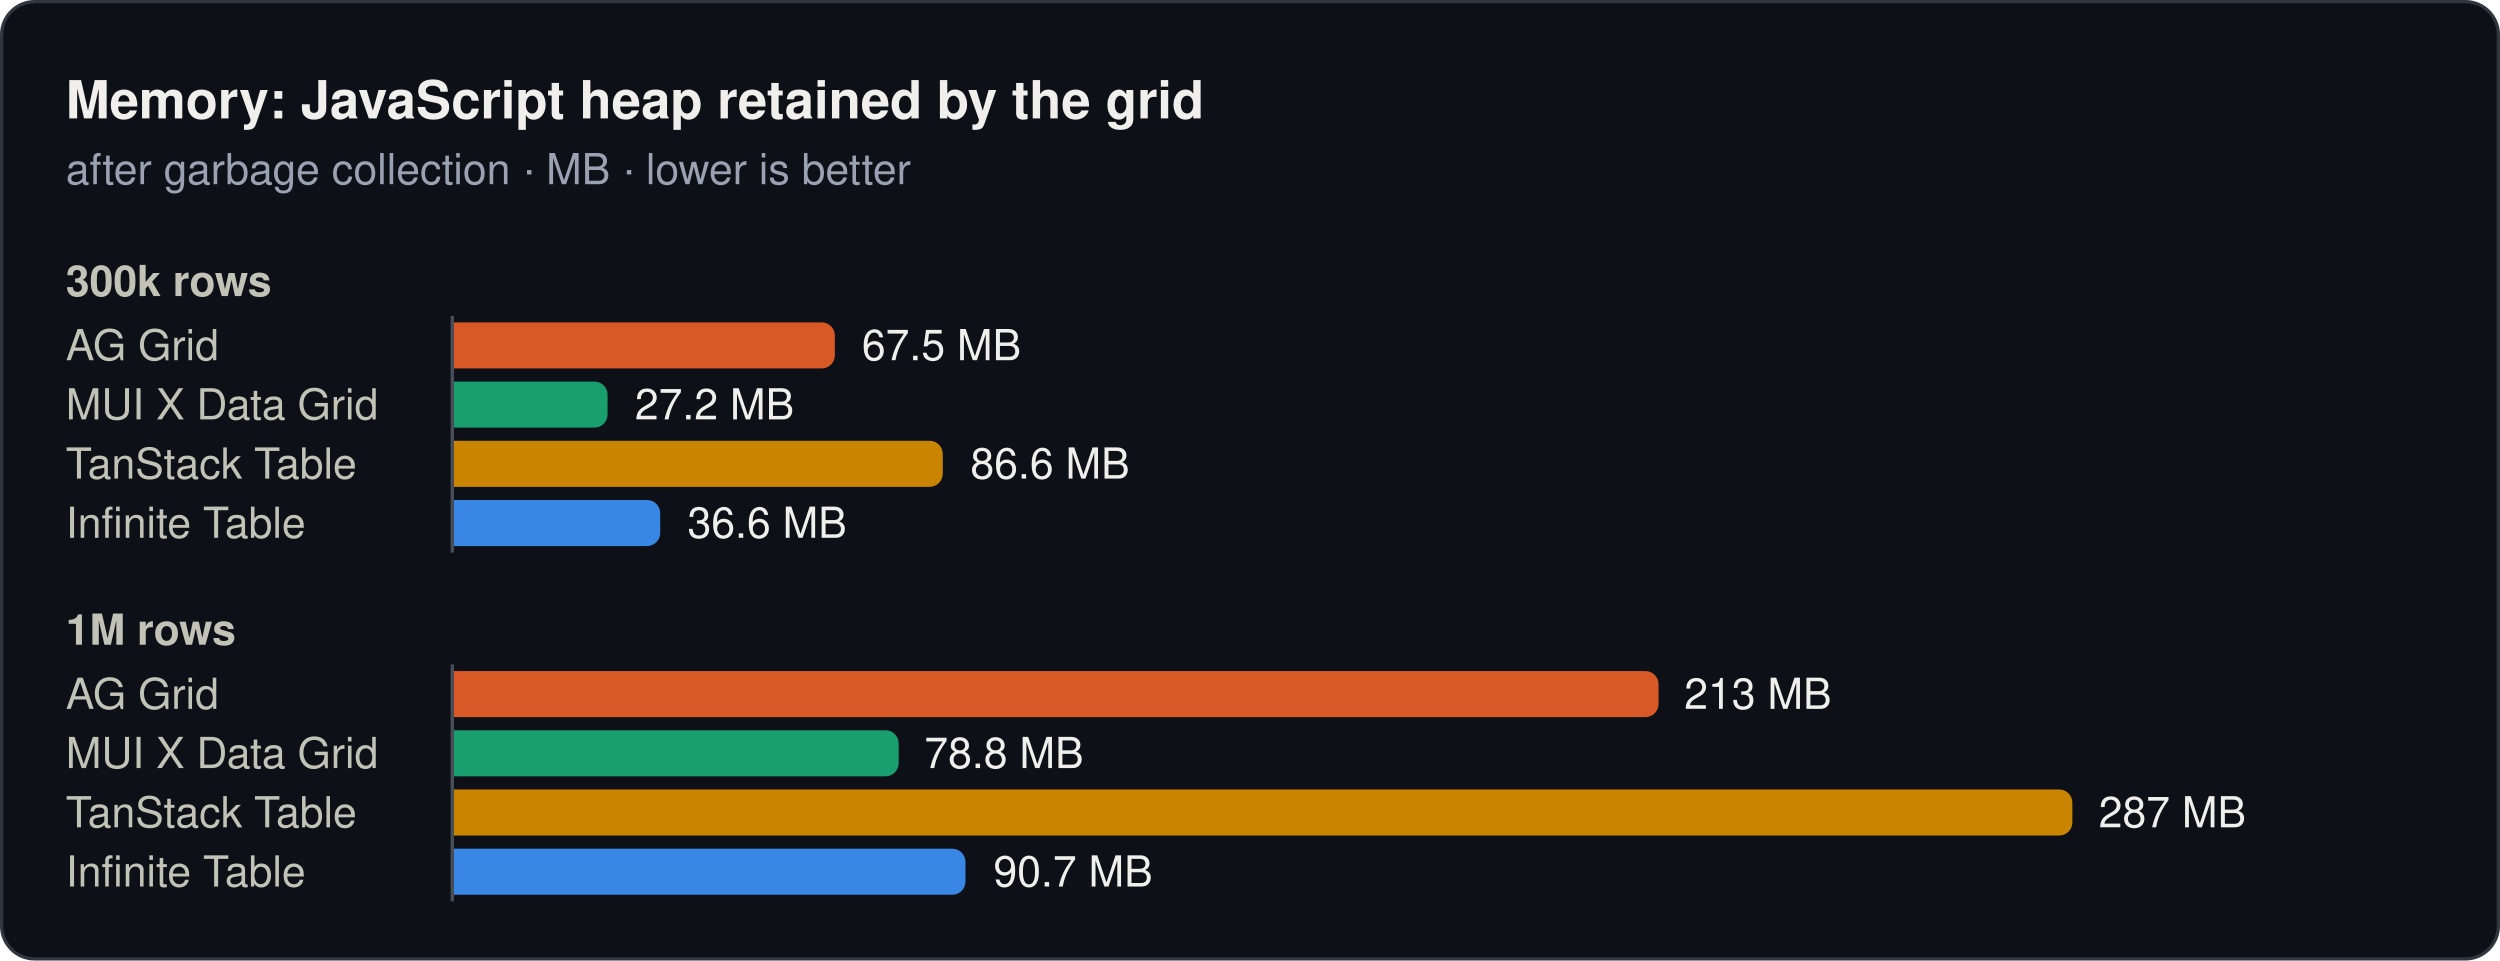
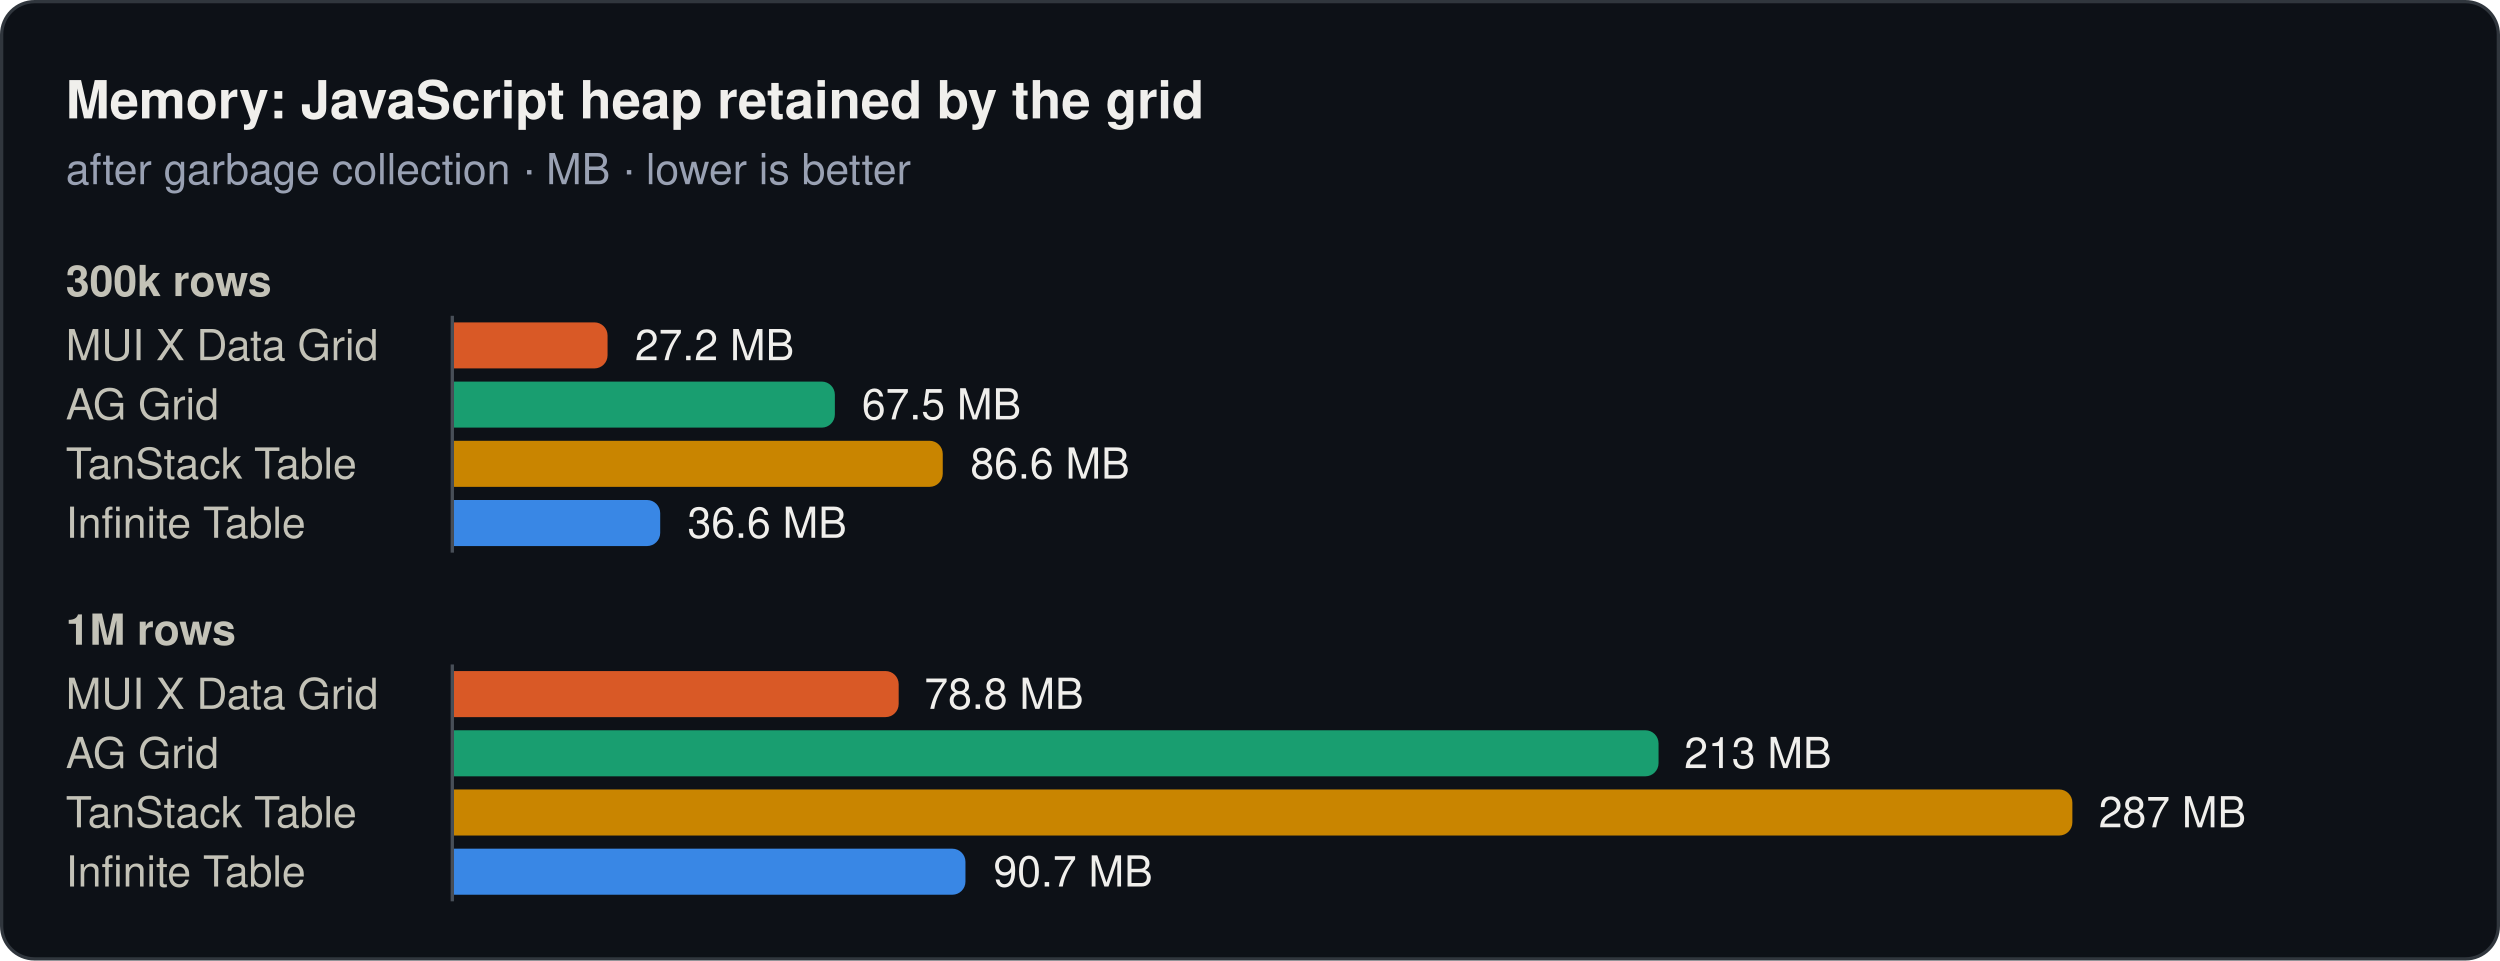
<svg xmlns="http://www.w3.org/2000/svg" width="760" height="292" viewBox="0 0 760 292" role="img">
  <rect x="0.5" y="0.5" width="759" height="291" rx="10" fill="#0d1117" stroke="#30363d" />
  <text x="20" y="36" font-family="system-ui, -apple-system, 'Segoe UI', Helvetica, Arial, sans-serif" font-size="16" font-weight="600" fill="#f0efec">Memory: JavaScript heap retained by the grid</text>
  <text x="20" y="56" font-family="system-ui, -apple-system, 'Segoe UI', Helvetica, Arial, sans-serif" font-size="13" fill="#99a1b3">after garbage collection · MB · lower is better</text>
  <text x="20" y="90" font-family="system-ui, -apple-system, 'Segoe UI', Helvetica, Arial, sans-serif" font-size="13" font-weight="600" fill="#c3c2b7">300k rows</text>
-   <text x="20" y="109.5" font-family="system-ui, -apple-system, 'Segoe UI', Helvetica, Arial, sans-serif" font-size="13" fill="#c3c2b7">AG Grid</text>
-   <path d="M138,98H249.8a4,4 0 0 1 4,4V108a4,4 0 0 1 -4,4H138Z" fill="#d95926" />
-   <text x="262" y="109.5" font-family="system-ui, -apple-system, 'Segoe UI', Helvetica, Arial, sans-serif" font-size="13" fill="#f0efec">67.5 MB</text>
-   <text x="20" y="127.5" font-family="system-ui, -apple-system, 'Segoe UI', Helvetica, Arial, sans-serif" font-size="13" fill="#c3c2b7">MUI X Data Grid</text>
-   <path d="M138,116H180.7a4,4 0 0 1 4,4V126a4,4 0 0 1 -4,4H138Z" fill="#199e70" />
-   <text x="193" y="127.5" font-family="system-ui, -apple-system, 'Segoe UI', Helvetica, Arial, sans-serif" font-size="13" fill="#f0efec">27.2 MB</text>
+   <text x="20" y="109.5" font-family="system-ui, -apple-system, 'Segoe UI', Helvetica, Arial, sans-serif" font-size="13" fill="#c3c2b7">MUI X Data Grid</text>
+   <path d="M138,98H180.7a4,4 0 0 1 4,4V108a4,4 0 0 1 -4,4H138Z" fill="#d95926" />
+   <text x="193" y="109.5" font-family="system-ui, -apple-system, 'Segoe UI', Helvetica, Arial, sans-serif" font-size="13" fill="#f0efec">27.2 MB</text>
+   <text x="20" y="127.5" font-family="system-ui, -apple-system, 'Segoe UI', Helvetica, Arial, sans-serif" font-size="13" fill="#c3c2b7">AG Grid</text>
+   <path d="M138,116H249.8a4,4 0 0 1 4,4V126a4,4 0 0 1 -4,4H138Z" fill="#199e70" />
+   <text x="262" y="127.5" font-family="system-ui, -apple-system, 'Segoe UI', Helvetica, Arial, sans-serif" font-size="13" fill="#f0efec">67.5 MB</text>
  <text x="20" y="145.5" font-family="system-ui, -apple-system, 'Segoe UI', Helvetica, Arial, sans-serif" font-size="13" fill="#c3c2b7">TanStack Table</text>
  <path d="M138,134H282.6a4,4 0 0 1 4,4V144a4,4 0 0 1 -4,4H138Z" fill="#c98500" />
  <text x="295" y="145.5" font-family="system-ui, -apple-system, 'Segoe UI', Helvetica, Arial, sans-serif" font-size="13" fill="#f0efec">86.6 MB</text>
  <text x="20" y="163.5" font-family="system-ui, -apple-system, 'Segoe UI', Helvetica, Arial, sans-serif" font-size="13" fill="#c3c2b7">Infinite Table</text>
  <path d="M138,152H196.7a4,4 0 0 1 4,4V162a4,4 0 0 1 -4,4H138Z" fill="#3987e5" />
  <text x="209" y="163.5" font-family="system-ui, -apple-system, 'Segoe UI', Helvetica, Arial, sans-serif" font-size="13" fill="#f0efec">36.6 MB</text>
  <line x1="137.5" y1="96" x2="137.5" y2="168" stroke="#484f58" stroke-width="1" />
  <text x="20" y="196" font-family="system-ui, -apple-system, 'Segoe UI', Helvetica, Arial, sans-serif" font-size="13" font-weight="600" fill="#c3c2b7">1M rows</text>
-   <text x="20" y="215.5" font-family="system-ui, -apple-system, 'Segoe UI', Helvetica, Arial, sans-serif" font-size="13" fill="#c3c2b7">AG Grid</text>
-   <path d="M138,204H500.2a4,4 0 0 1 4,4V214a4,4 0 0 1 -4,4H138Z" fill="#d95926" />
-   <text x="512" y="215.5" font-family="system-ui, -apple-system, 'Segoe UI', Helvetica, Arial, sans-serif" font-size="13" fill="#f0efec">213 MB</text>
-   <text x="20" y="233.5" font-family="system-ui, -apple-system, 'Segoe UI', Helvetica, Arial, sans-serif" font-size="13" fill="#c3c2b7">MUI X Data Grid</text>
-   <path d="M138,222H269.2a4,4 0 0 1 4,4V232a4,4 0 0 1 -4,4H138Z" fill="#199e70" />
-   <text x="281" y="233.5" font-family="system-ui, -apple-system, 'Segoe UI', Helvetica, Arial, sans-serif" font-size="13" fill="#f0efec">78.8 MB</text>
+   <text x="20" y="215.5" font-family="system-ui, -apple-system, 'Segoe UI', Helvetica, Arial, sans-serif" font-size="13" fill="#c3c2b7">MUI X Data Grid</text>
+   <path d="M138,204H269.2a4,4 0 0 1 4,4V214a4,4 0 0 1 -4,4H138Z" fill="#d95926" />
+   <text x="281" y="215.5" font-family="system-ui, -apple-system, 'Segoe UI', Helvetica, Arial, sans-serif" font-size="13" fill="#f0efec">78.8 MB</text>
+   <text x="20" y="233.5" font-family="system-ui, -apple-system, 'Segoe UI', Helvetica, Arial, sans-serif" font-size="13" fill="#c3c2b7">AG Grid</text>
+   <path d="M138,222H500.2a4,4 0 0 1 4,4V232a4,4 0 0 1 -4,4H138Z" fill="#199e70" />
+   <text x="512" y="233.5" font-family="system-ui, -apple-system, 'Segoe UI', Helvetica, Arial, sans-serif" font-size="13" fill="#f0efec">213 MB</text>
  <text x="20" y="251.5" font-family="system-ui, -apple-system, 'Segoe UI', Helvetica, Arial, sans-serif" font-size="13" fill="#c3c2b7">TanStack Table</text>
  <path d="M138,240H626a4,4 0 0 1 4,4V250a4,4 0 0 1 -4,4H138Z" fill="#c98500" />
  <text x="638" y="251.5" font-family="system-ui, -apple-system, 'Segoe UI', Helvetica, Arial, sans-serif" font-size="13" fill="#f0efec">287 MB</text>
  <text x="20" y="269.5" font-family="system-ui, -apple-system, 'Segoe UI', Helvetica, Arial, sans-serif" font-size="13" fill="#c3c2b7">Infinite Table</text>
  <path d="M138,258H289.5a4,4 0 0 1 4,4V268a4,4 0 0 1 -4,4H138Z" fill="#3987e5" />
  <text x="302" y="269.5" font-family="system-ui, -apple-system, 'Segoe UI', Helvetica, Arial, sans-serif" font-size="13" fill="#f0efec">90.7 MB</text>
  <line x1="137.5" y1="202" x2="137.5" y2="274" stroke="#484f58" stroke-width="1" />
</svg>
